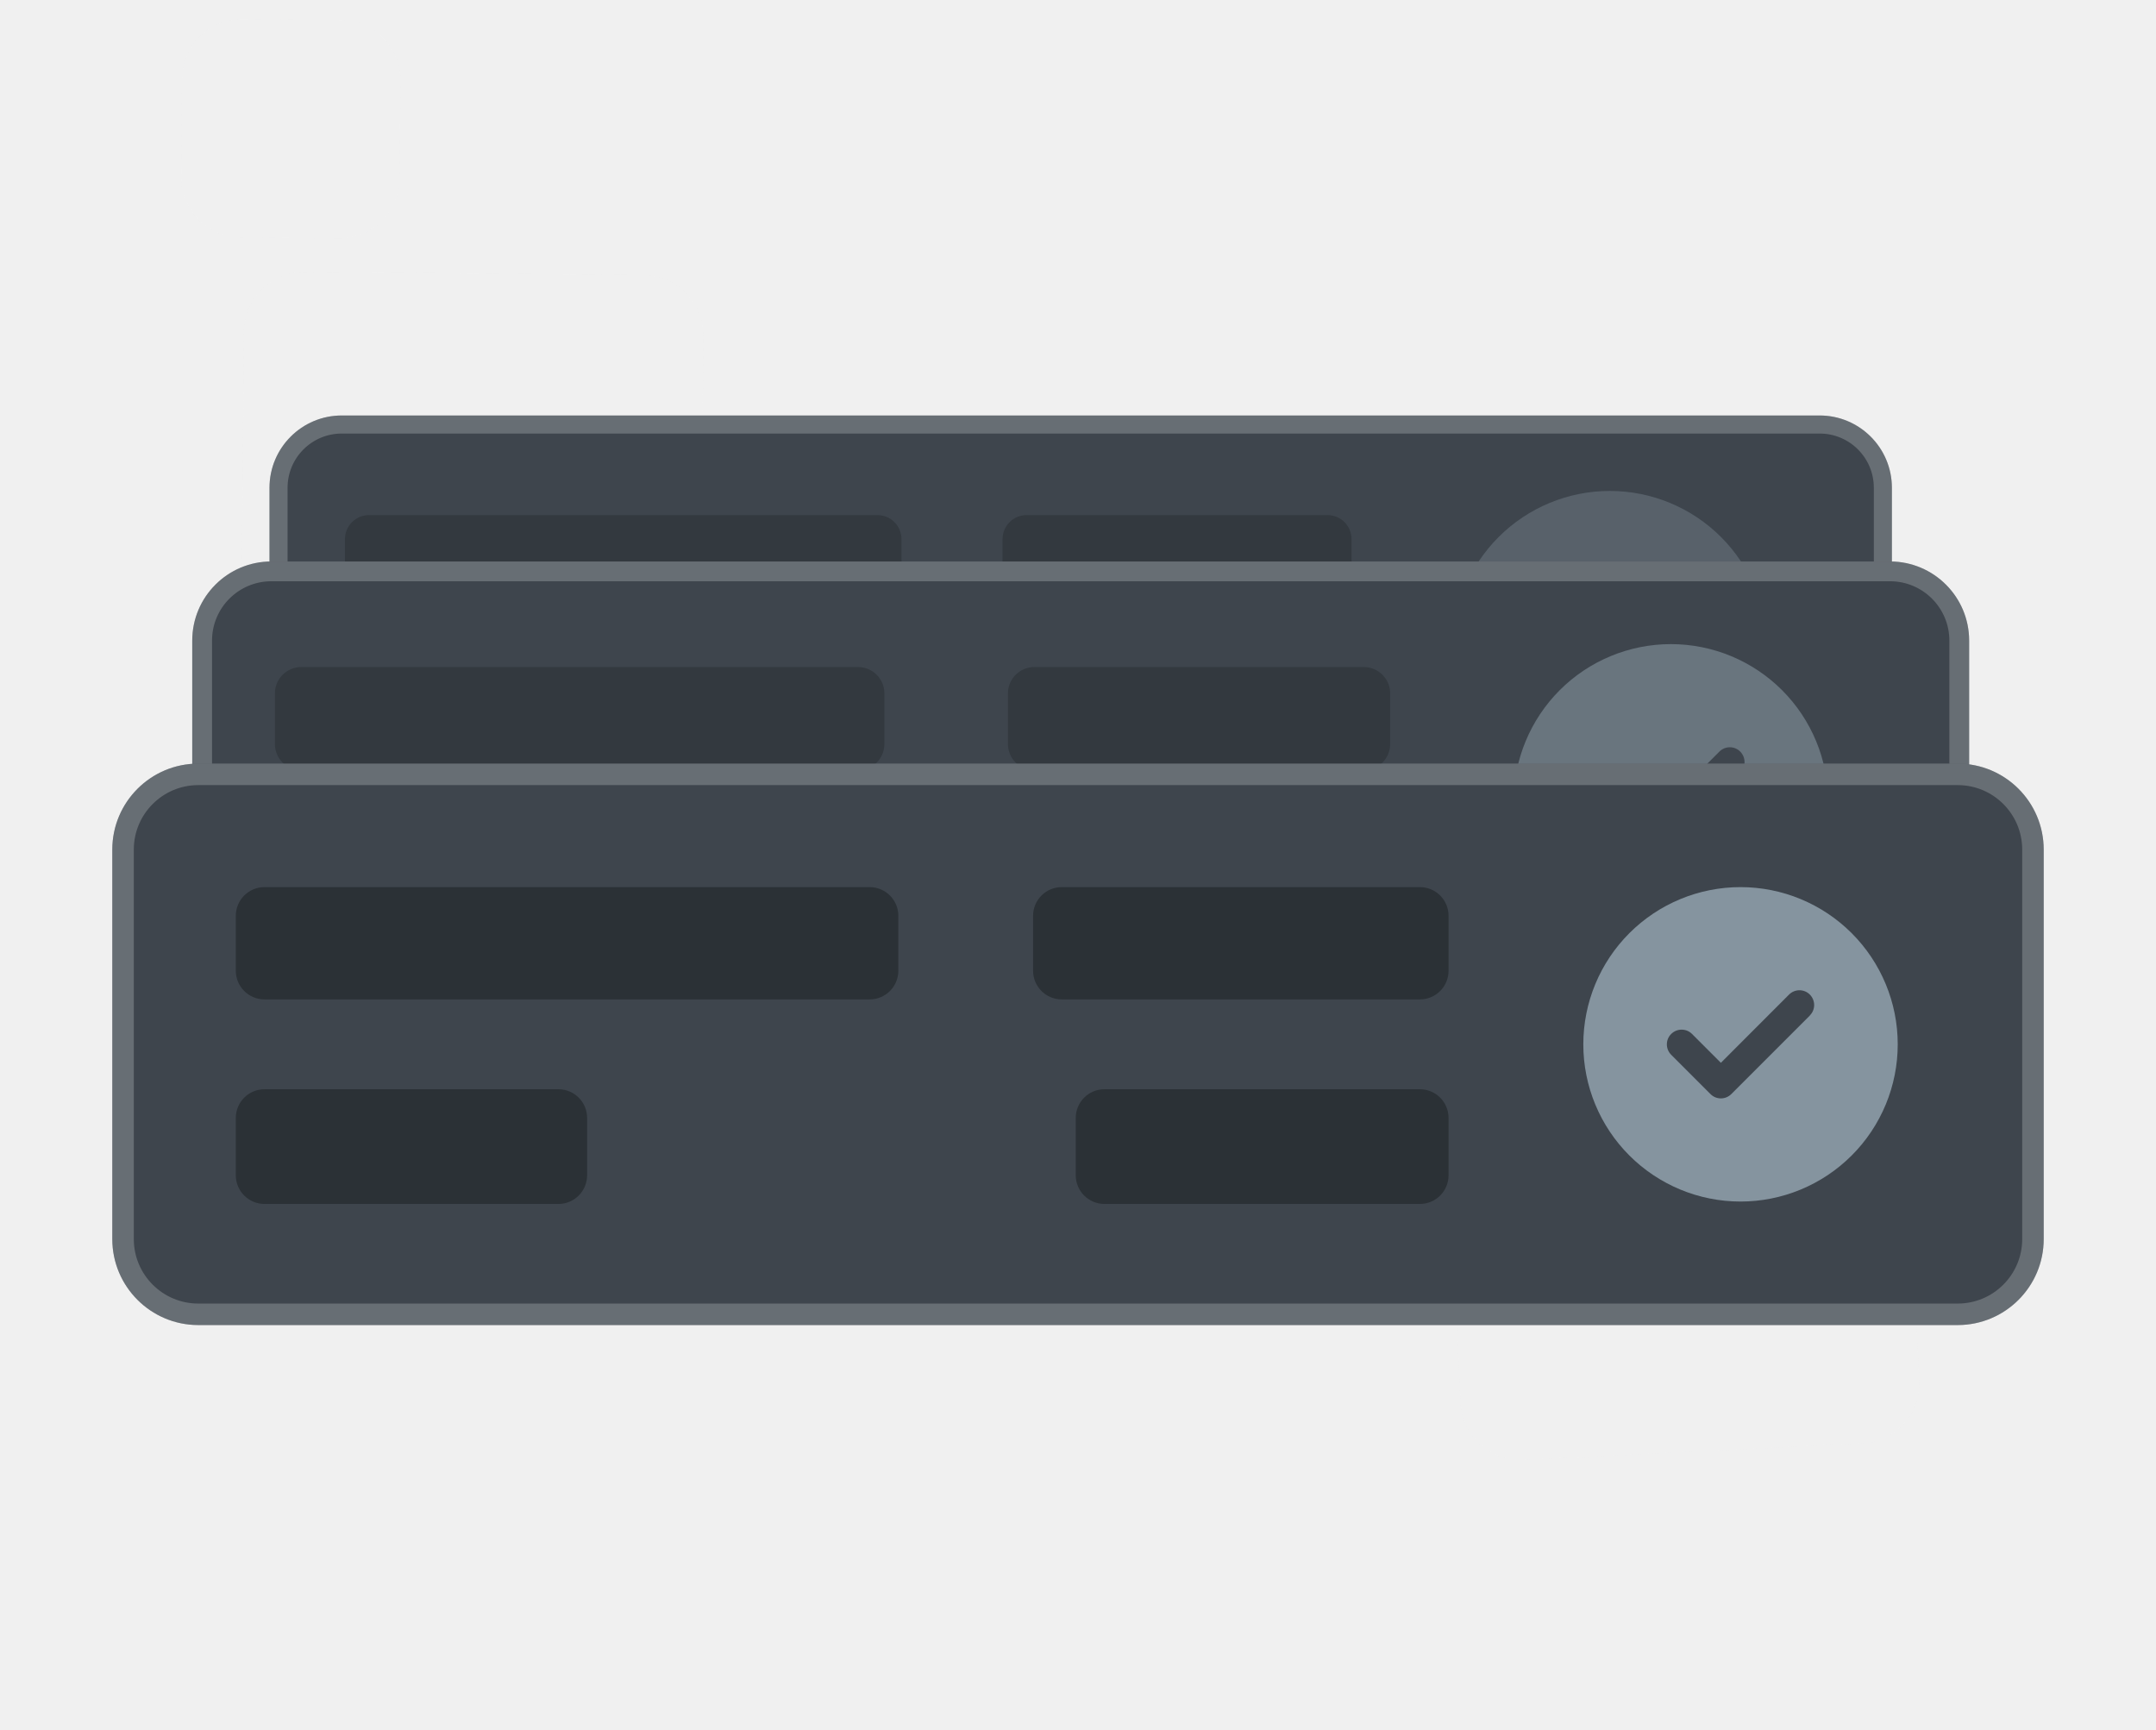
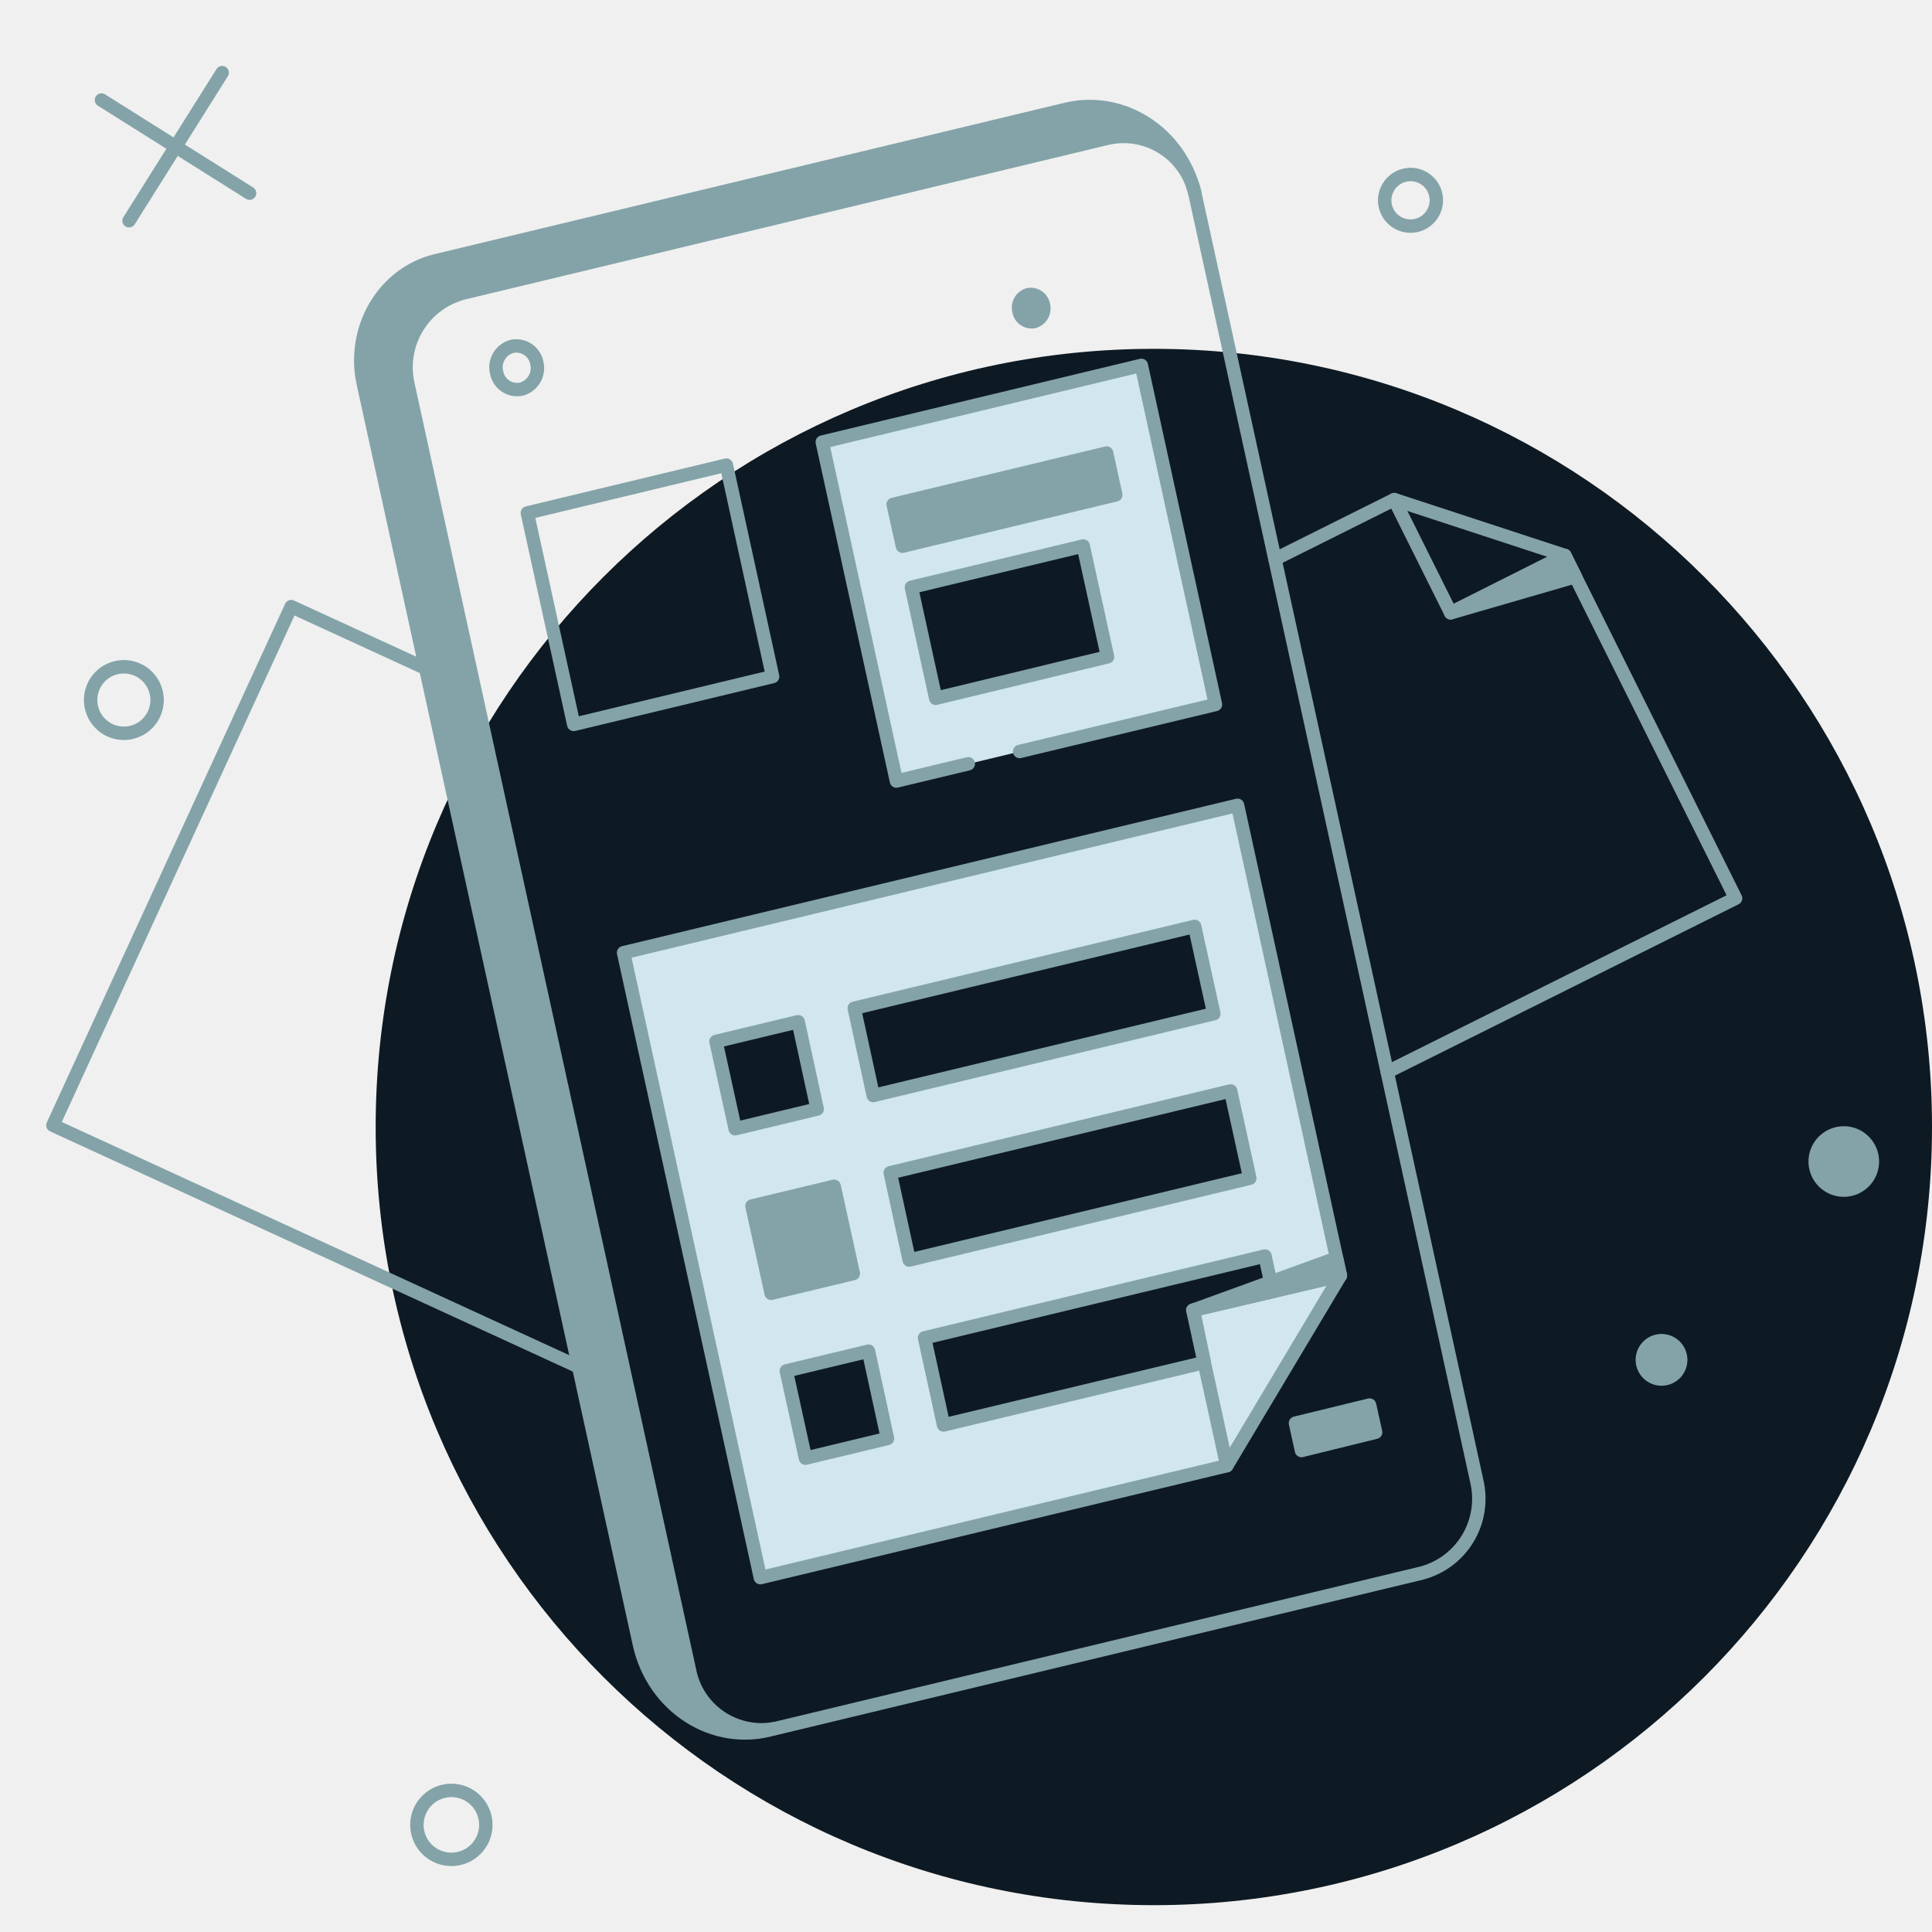
- <svg xmlns="http://www.w3.org/2000/svg" width="192" height="154" viewBox="0 0 192 154" fill="none">
-   <g clip-path="url(#clip0_1425_3506)">
-     <path opacity="0.25" d="M21.728 29.5C21.754 26.562 24.157 24.201 27.095 24.228L57.365 24.5C60.303 24.526 62.663 26.93 62.637 29.868L62.365 60.137C62.338 63.075 59.935 65.435 56.997 65.409L26.728 65.137C23.79 65.11 21.429 62.707 21.456 59.769L21.728 29.5Z" fill="#EFEFEF" fill-opacity="0.2" />
-     <path opacity="0.25" d="M16.206 6.964C16.232 4.026 18.636 1.666 21.574 1.692L30.397 1.771C33.336 1.798 35.696 4.201 35.669 7.139L35.59 15.963C35.564 18.901 33.161 21.261 30.223 21.235L21.399 21.156C18.461 21.129 16.1 18.726 16.127 15.788L16.206 6.964Z" fill="#F1F5F9" fill-opacity="0.15" />
-     <path opacity="0.25" d="M130.067 124.974C130.211 127.909 132.707 130.171 135.641 130.027L165.875 128.543C168.81 128.399 171.072 125.903 170.928 122.969L169.444 92.735C169.3 89.8 166.804 87.538 163.87 87.682L133.636 89.166C130.701 89.31 128.439 91.805 128.583 94.74L130.067 124.974Z" fill="#F1F5F9" fill-opacity="0.15" />
-     <path opacity="0.25" d="M157.152 146.443C157.296 149.378 159.791 151.64 162.726 151.496L171.54 151.064C174.474 150.92 176.737 148.424 176.592 145.489L176.16 136.676C176.016 133.741 173.52 131.479 170.585 131.623L161.772 132.055C158.837 132.199 156.575 134.695 156.719 137.63L157.152 146.443Z" fill="white" fill-opacity="0.1" />
-     <rect x="24" y="37" width="144.48" height="42" rx="6.436" fill="#3E454D" />
-     <g opacity="0.6">
-       <rect x="30.72" y="45.87" width="49.56" height="8.4" rx="2.145" fill="#2B3136" />
-       <rect x="30.72" y="60.989" width="26.279" height="8.581" rx="2.145" fill="#7A878E" />
-       <rect x="89.28" y="45.87" width="31.08" height="8.4" rx="2.145" fill="#2B3136" />
-       <rect x="92.472" y="60.989" width="27.888" height="8.581" rx="2.145" fill="#5C6369" />
-       <g opacity="0.6">
-         <g clip-path="url(#clip1_1425_3506)">
-           <g clip-path="url(#clip2_1425_3506)">
-             <path d="M143.36 71.72C147.073 71.72 150.634 70.245 153.26 67.62C155.885 64.994 157.36 61.433 157.36 57.72C157.36 54.007 155.885 50.446 153.26 47.821C150.634 45.195 147.073 43.72 143.36 43.72C139.647 43.72 136.086 45.195 133.461 47.821C130.835 50.446 129.36 54.007 129.36 57.72C129.36 61.433 130.835 64.994 133.461 67.62C136.086 70.245 139.647 71.72 143.36 71.72ZM149.54 55.15L142.54 62.15C142.026 62.664 141.195 62.664 140.686 62.15L137.186 58.65C136.672 58.136 136.672 57.305 137.186 56.796C137.7 56.287 138.531 56.282 139.04 56.796L141.61 59.366L147.681 53.291C148.195 52.776 149.026 52.776 149.534 53.291C150.043 53.805 150.049 54.636 149.534 55.144L149.54 55.15Z" fill="#85949F" />
-           </g>
-         </g>
-       </g>
-     </g>
-     <rect x="24.805" y="37.804" width="142.871" height="40.391" rx="5.631" stroke="#E7E8E9" stroke-opacity="0.25" stroke-width="1.609" />
-     <rect x="17.12" y="50" width="158.24" height="46" rx="7.049" fill="#3E454D" />
-     <g opacity="0.6">
-       <rect x="24.48" y="59.402" width="54.28" height="9.2" rx="2.35" fill="#2B3136" />
-       <rect x="24.48" y="75.962" width="28.782" height="9.398" rx="2.35" fill="#7A878E" />
-       <rect x="89.76" y="59.402" width="34.04" height="9.2" rx="2.35" fill="#2B3136" />
-       <rect x="93.256" y="75.962" width="30.544" height="9.398" rx="2.35" fill="#5C6369" />
-       <g clip-path="url(#clip3_1425_3506)">
-         <g clip-path="url(#clip4_1425_3506)">
-           <path d="M148.8 85.36C152.513 85.36 156.074 83.885 158.699 81.26C161.325 78.634 162.8 75.073 162.8 71.36C162.8 67.647 161.325 64.086 158.699 61.461C156.074 58.835 152.513 57.36 148.8 57.36C145.087 57.36 141.526 58.835 138.9 61.461C136.275 64.086 134.8 67.647 134.8 71.36C134.8 75.073 136.275 78.634 138.9 81.26C141.526 83.885 145.087 85.36 148.8 85.36ZM154.98 68.79L147.98 75.79C147.466 76.304 146.634 76.304 146.126 75.79L142.626 72.29C142.112 71.776 142.112 70.945 142.626 70.436C143.14 69.927 143.971 69.922 144.48 70.436L147.05 73.006L153.12 66.931C153.634 66.417 154.466 66.417 154.974 66.931C155.483 67.445 155.488 68.276 154.974 68.785L154.98 68.79Z" fill="#85949F" />
-         </g>
-       </g>
-     </g>
-     <rect x="18.001" y="50.881" width="156.478" height="44.238" rx="6.168" stroke="#E7E8E9" stroke-opacity="0.25" stroke-width="1.762" />
-     <rect x="10" y="68" width="172" height="50" rx="7.662" fill="#3E454D" />
-     <rect x="21" y="79" width="59" height="10" rx="2.554" fill="#2B3136" />
-     <rect x="21" y="97" width="31.285" height="10.215" rx="2.554" fill="#2B3136" />
-     <rect x="92" y="79" width="37" height="10" rx="2.554" fill="#2B3136" />
-     <rect x="95.8" y="97" width="33.2" height="10.215" rx="2.554" fill="#2B3136" />
-     <g clip-path="url(#clip5_1425_3506)">
-       <path d="M155 107C158.713 107 162.274 105.525 164.899 102.899C167.525 100.274 169 96.713 169 93C169 89.287 167.525 85.726 164.899 83.1C162.274 80.475 158.713 79 155 79C151.287 79 147.726 80.475 145.101 83.1C142.475 85.726 141 89.287 141 93C141 96.713 142.475 100.274 145.101 102.899C147.726 105.525 151.287 107 155 107ZM161.18 90.43L154.18 97.43C153.666 97.944 152.834 97.944 152.326 97.43L148.826 93.93C148.312 93.416 148.312 92.584 148.826 92.076C149.34 91.567 150.171 91.562 150.68 92.076L153.25 94.646L159.32 88.57C159.834 88.056 160.666 88.056 161.174 88.57C161.683 89.084 161.688 89.916 161.174 90.424L161.18 90.43Z" fill="#85949F" />
-     </g>
-     <rect x="10.958" y="68.958" width="170.085" height="48.085" rx="6.704" stroke="#E7E8E9" stroke-opacity="0.25" stroke-width="1.915" />
-   </g>
-   <defs>
-     <clipPath id="clip0_1425_3506">
-       <rect width="192" height="154" fill="white" />
-     </clipPath>
-     <clipPath id="clip1_1425_3506">
-       <rect x="129.36" y="43.72" width="28" height="28" rx="3.36" fill="white" />
-     </clipPath>
-     <clipPath id="clip2_1425_3506">
-       <rect width="28" height="28" fill="white" transform="translate(129.36 43.7202)" />
-     </clipPath>
-     <clipPath id="clip3_1425_3506">
-       <rect x="134.8" y="57.36" width="28" height="28" rx="3.68" fill="white" />
-     </clipPath>
-     <clipPath id="clip4_1425_3506">
-       <rect width="28" height="28" fill="white" transform="translate(134.8 57.3604)" />
-     </clipPath>
-     <clipPath id="clip5_1425_3506">
-       <rect width="28" height="28" fill="white" transform="translate(141 79)" />
-     </clipPath>
-   </defs>
+ <svg xmlns="http://www.w3.org/2000/svg" width="144" height="144" viewBox="0 0 144 144" fill="none">
+   <circle cx="86" cy="84" r="58" fill="#0E1A23" />
+   <path d="M85.068 27.233L61.288 32.95L66.814 58.227L90.594 52.51L85.068 27.233ZM69.741 52.047L67.93 43.785L80.739 40.708L82.549 48.971L69.741 52.047Z" fill="#D1E6EF" />
+   <path d="M92.241 60.023L46.492 71.022L56.688 117.601L91.451 109.244L99.905 95.074L92.241 60.023ZM89.042 69.05L90.475 75.557L65.089 81.655L63.657 75.149L89.042 69.05ZM54.795 84.13L53.366 77.624L59.492 76.155L60.921 82.662L54.795 84.13ZM60.036 108.686L58.603 102.179L64.729 100.709L66.158 107.216L60.036 108.686ZM66.353 87.409L91.737 81.313L93.167 87.82L67.767 93.918L66.353 87.409ZM89.764 101.551L70.341 106.22L68.908 99.713L94.293 93.615L94.879 96.256L88.958 97.644L89.764 101.551Z" fill="#D1E6EF" />
+   <path d="M79.446 8.15L32.486 19.433C28.593 20.373 26.17 24.47 27.082 28.608L47.649 122.501C48.009 124.342 48.986 126.005 50.419 127.215C51.851 128.425 53.654 129.111 55.529 129.157C56.317 129.148 57.1 129.034 57.857 128.817C57.149 128.963 56.419 128.966 55.709 128.827C55 128.689 54.325 128.411 53.724 128.009C53.122 127.608 52.606 127.091 52.206 126.489C51.806 125.887 51.529 125.212 51.391 124.502L30.417 28.689C30.073 27.239 30.309 25.712 31.074 24.434C31.839 23.155 33.073 22.225 34.514 21.843L82.563 10.3C83.958 9.985 85.421 10.233 86.634 10.99C87.847 11.747 88.712 12.951 89.043 14.343C87.94 9.892 83.693 7.129 79.446 8.15Z" fill="#83A3A8" />
+   <path d="M124.528 99.552C124.171 99.416 123.782 99.389 123.411 99.474C123.038 99.559 122.7 99.753 122.438 100.031C122.175 100.308 122.001 100.657 121.938 101.034C121.875 101.41 121.923 101.797 122.079 102.145C122.236 102.493 122.491 102.787 122.815 102.99C123.138 103.193 123.514 103.296 123.896 103.284C124.277 103.274 124.647 103.15 124.959 102.929C125.27 102.708 125.508 102.4 125.644 102.043C125.826 101.564 125.81 101.034 125.601 100.567C125.391 100.1 125.006 99.735 124.528 99.552Z" fill="#83A3A8" />
+   <path d="M135.826 84.484C135.412 84.801 135.102 85.232 134.934 85.725C134.766 86.217 134.748 86.749 134.883 87.251C135.017 87.754 135.297 88.206 135.687 88.549C136.078 88.893 136.563 89.113 137.079 89.182C137.594 89.25 138.119 89.164 138.586 88.935C139.053 88.705 139.441 88.343 139.702 87.892C139.963 87.441 140.085 86.924 140.051 86.405C140.017 85.885 139.831 85.387 139.514 84.974C139.304 84.699 139.043 84.468 138.743 84.295C138.445 84.121 138.114 84.009 137.771 83.963C137.429 83.918 137.081 83.94 136.747 84.03C136.413 84.119 136.1 84.273 135.826 84.484Z" fill="#83A3A8" />
+   <path d="M75.458 23.299C75.495 23.489 75.568 23.67 75.674 23.832C75.782 23.993 75.919 24.132 76.08 24.239C76.241 24.347 76.422 24.422 76.612 24.459C76.802 24.496 76.997 24.495 77.187 24.456C77.568 24.351 77.893 24.102 78.094 23.762C78.294 23.421 78.355 23.016 78.261 22.632C78.225 22.442 78.151 22.261 78.044 22.1C77.938 21.938 77.8 21.8 77.639 21.692C77.478 21.585 77.297 21.51 77.107 21.473C76.917 21.435 76.723 21.436 76.533 21.475C76.15 21.576 75.821 21.825 75.62 22.166C75.419 22.508 75.361 22.915 75.458 23.299Z" fill="#83A3A8" />
+   <path d="M83.162 36.884L67.264 40.709L66.57 37.592L82.482 33.767L83.162 36.884Z" fill="#83A3A8" />
+   <path d="M63.602 94.924L57.477 96.394L56.047 89.888L62.173 88.418L63.602 94.924Z" fill="#83A3A8" />
+   <path d="M102.532 106.753L97.005 108.114L96.556 106.072L102.082 104.725L102.532 106.753Z" fill="#83A3A8" />
+   <path d="M88.906 97.66L99.619 93.767L99.904 95.074L88.906 97.66Z" fill="#83A3A8" />
+   <path d="M108.126 45.677L117.423 42.982L116.633 41.403L108.126 45.677Z" fill="#83A3A8" />
+   <path d="M36.147 135.446C36.26 135.941 36.223 136.459 36.042 136.934C35.861 137.408 35.542 137.819 35.128 138.112C34.714 138.406 34.221 138.57 33.713 138.584C33.206 138.598 32.705 138.461 32.275 138.191C31.845 137.92 31.504 137.528 31.297 137.065C31.09 136.601 31.024 136.086 31.11 135.586C31.195 135.085 31.427 134.62 31.776 134.251C32.125 133.882 32.576 133.625 33.071 133.512C33.4 133.435 33.741 133.425 34.074 133.481C34.407 133.537 34.726 133.658 35.012 133.838C35.298 134.018 35.545 134.252 35.74 134.528C35.935 134.805 36.073 135.116 36.147 135.446Z" stroke="#83A3A8" stroke-linecap="round" stroke-linejoin="round" />
+   <path d="M43.279 101.948L3.942 83.871L21.705 45.214L31.723 49.815" stroke="#83A3A8" stroke-linecap="round" stroke-linejoin="round" />
+   <path d="M95.031 41.675L103.92 37.237L116.633 41.403L129.36 66.952L103.402 79.897" stroke="#83A3A8" stroke-linecap="round" stroke-linejoin="round" />
+   <path d="M103.92 37.237L108.126 45.676L116.633 41.403" stroke="#83A3A8" stroke-linecap="round" stroke-linejoin="round" />
+   <path d="M7.835 54.225C8.24 54.501 8.718 54.65 9.208 54.655C9.699 54.659 10.179 54.518 10.589 54.249C10.999 53.98 11.32 53.596 11.512 53.145C11.704 52.694 11.757 52.196 11.666 51.714C11.574 51.232 11.342 50.788 10.999 50.439C10.655 50.089 10.215 49.849 9.735 49.749C9.255 49.649 8.757 49.694 8.302 49.878C7.847 50.061 7.458 50.376 7.182 50.781C6.813 51.325 6.675 51.992 6.797 52.638C6.92 53.283 7.293 53.854 7.835 54.225Z" stroke="#83A3A8" stroke-linecap="round" stroke-linejoin="round" />
+   <path d="M103.225 14.656C103.172 15.033 103.23 15.417 103.395 15.761C103.56 16.104 103.823 16.391 104.15 16.585C104.478 16.779 104.856 16.871 105.236 16.85C105.616 16.83 105.981 16.697 106.286 16.468C106.59 16.24 106.82 15.926 106.947 15.567C107.073 15.208 107.09 14.819 106.996 14.45C106.901 14.082 106.699 13.749 106.416 13.495C106.133 13.241 105.78 13.076 105.403 13.023C104.898 12.953 104.386 13.085 103.978 13.391C103.571 13.697 103.3 14.152 103.225 14.656Z" stroke="#83A3A8" stroke-linecap="round" stroke-linejoin="round" />
+   <path d="M57.858 128.817C57.149 128.963 56.419 128.966 55.71 128.827C55 128.689 54.325 128.411 53.724 128.01C53.123 127.608 52.607 127.091 52.206 126.49C51.806 125.888 51.529 125.212 51.392 124.502L30.416 28.69C30.076 27.24 30.313 25.714 31.078 24.436C31.843 23.158 33.075 22.228 34.514 21.843L82.563 10.3C83.275 10.142 84.01 10.127 84.728 10.258C85.445 10.389 86.127 10.662 86.737 11.062C87.346 11.462 87.869 11.98 88.274 12.586C88.68 13.191 88.959 13.872 89.097 14.588L110.072 110.399C110.413 111.849 110.175 113.375 109.411 114.653C108.646 115.931 107.414 116.861 105.975 117.246L57.858 128.817Z" stroke="#83A3A8" stroke-linecap="round" stroke-linejoin="round" />
+   <path d="M89.043 14.343C87.94 9.892 83.693 7.129 79.446 8.15L32.486 19.433C28.593 20.373 26.17 24.47 27.082 28.608L47.649 122.515C48.685 127.258 53.23 130.146 57.662 128.857" stroke="#83A3A8" stroke-linecap="round" stroke-linejoin="round" />
+   <path d="M40.012 27.056C40.111 27.466 40.047 27.898 39.833 28.261C39.62 28.624 39.273 28.89 38.866 29.002C38.663 29.046 38.453 29.048 38.249 29.009C38.045 28.969 37.852 28.89 37.679 28.774C37.506 28.659 37.359 28.51 37.245 28.336C37.13 28.163 37.053 27.968 37.015 27.764C36.914 27.354 36.977 26.921 37.191 26.557C37.405 26.193 37.754 25.927 38.161 25.817C38.364 25.774 38.574 25.773 38.778 25.812C38.981 25.851 39.175 25.931 39.348 26.047C39.52 26.162 39.668 26.311 39.782 26.484C39.896 26.657 39.975 26.852 40.012 27.056Z" stroke="#83A3A8" stroke-linecap="round" stroke-linejoin="round" />
+   <path d="M75.997 56.011L90.594 52.51L85.068 27.233L61.288 32.95L66.814 58.213L72.172 56.928" stroke="#83A3A8" stroke-linecap="round" stroke-linejoin="round" />
+   <path d="M57.586 50.427L42.762 53.993L39.305 38.231L54.141 34.665L57.586 50.427Z" stroke="#83A3A8" stroke-linecap="round" stroke-linejoin="round" />
+   <path d="M56.673 117.588L91.438 109.244L99.904 95.074L92.241 60.023L46.478 71.009L56.673 117.588Z" stroke="#83A3A8" stroke-linecap="round" stroke-linejoin="round" />
+   <path d="M99.904 95.074L88.906 97.66L91.438 109.243" stroke="#83A3A8" stroke-linecap="round" stroke-linejoin="round" />
+   <path d="M83.162 36.884L67.264 40.709L66.57 37.592L82.482 33.767L83.162 36.884Z" stroke="#83A3A8" stroke-linecap="round" stroke-linejoin="round" />
+   <path d="M63.602 94.924L57.477 96.394L56.047 89.888L62.173 88.418L63.602 94.924Z" stroke="#83A3A8" stroke-linecap="round" stroke-linejoin="round" />
+   <path d="M102.532 106.753L97.005 108.114L96.556 106.072L102.082 104.725L102.532 106.753Z" stroke="#83A3A8" stroke-linecap="round" stroke-linejoin="round" />
+   <path d="M16.56 5.414L9.618 16.453" stroke="#83A3A8" stroke-linecap="round" stroke-linejoin="round" />
+   <path d="M18.602 14.397L7.562 7.455" stroke="#83A3A8" stroke-linecap="round" stroke-linejoin="round" />
+   <path d="M88.906 97.66L99.619 93.767L99.904 95.074L88.906 97.66Z" stroke="#83A3A8" stroke-linecap="round" stroke-linejoin="round" />
+   <path d="M108.126 45.677L117.423 42.982L116.633 41.403L108.126 45.677Z" stroke="#83A3A8" stroke-linecap="round" stroke-linejoin="round" />
+   <path d="M54.795 84.13L53.366 77.624L59.492 76.153L60.907 82.66L54.795 84.13Z" stroke="#83A3A8" stroke-linecap="round" stroke-linejoin="round" />
+   <path d="M60.035 108.685L58.606 102.179L64.732 100.709L66.147 107.215L60.035 108.685Z" stroke="#83A3A8" stroke-linecap="round" stroke-linejoin="round" />
+   <path d="M89.042 69.048L90.472 75.555L65.086 81.653L63.67 75.147L89.042 69.048Z" stroke="#83A3A8" stroke-linecap="round" stroke-linejoin="round" />
+   <path d="M66.352 87.41L91.724 81.312L93.153 87.819L67.767 93.917L66.352 87.41Z" stroke="#83A3A8" stroke-linecap="round" stroke-linejoin="round" />
+   <path d="M89.764 101.553L70.326 106.208L68.911 99.716L94.283 93.618L94.868 96.258L88.947 97.647L89.764 101.553Z" stroke="#83A3A8" stroke-linecap="round" stroke-linejoin="round" />
+   <path d="M69.741 52.047L67.931 43.771L80.739 40.695L82.549 48.957L69.741 52.047Z" stroke="#83A3A8" stroke-linecap="round" stroke-linejoin="round" />
</svg>
